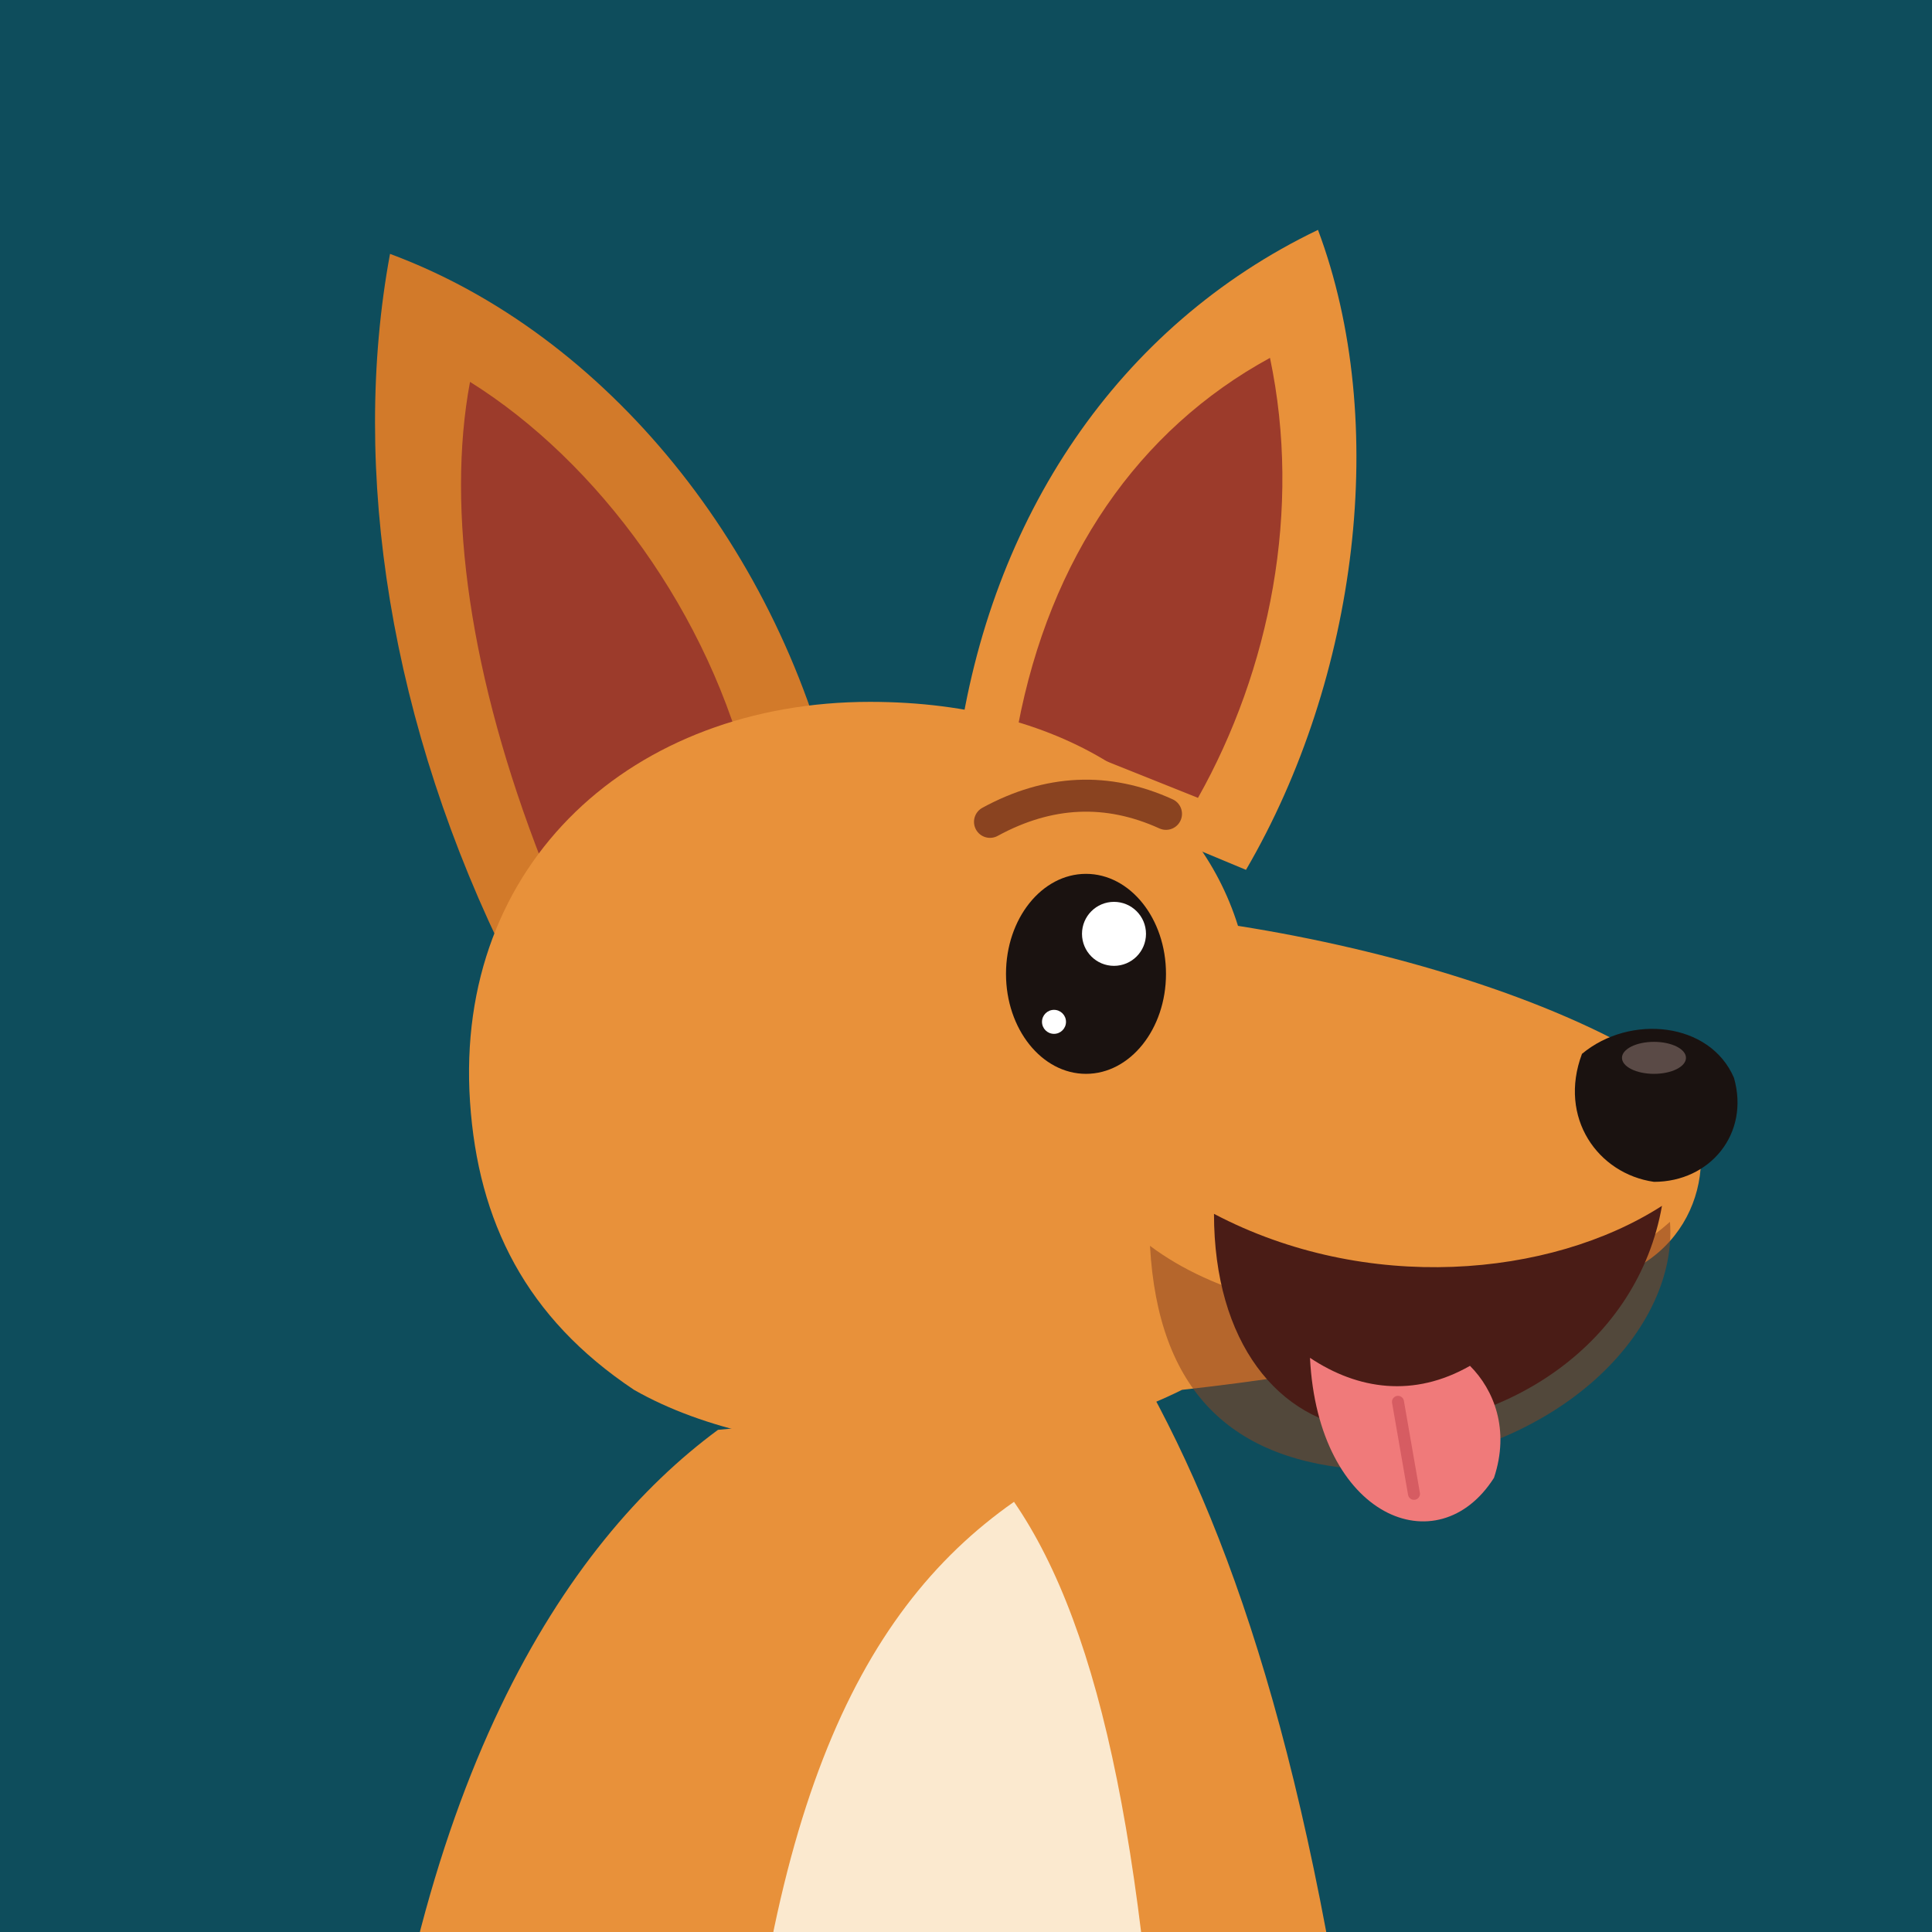
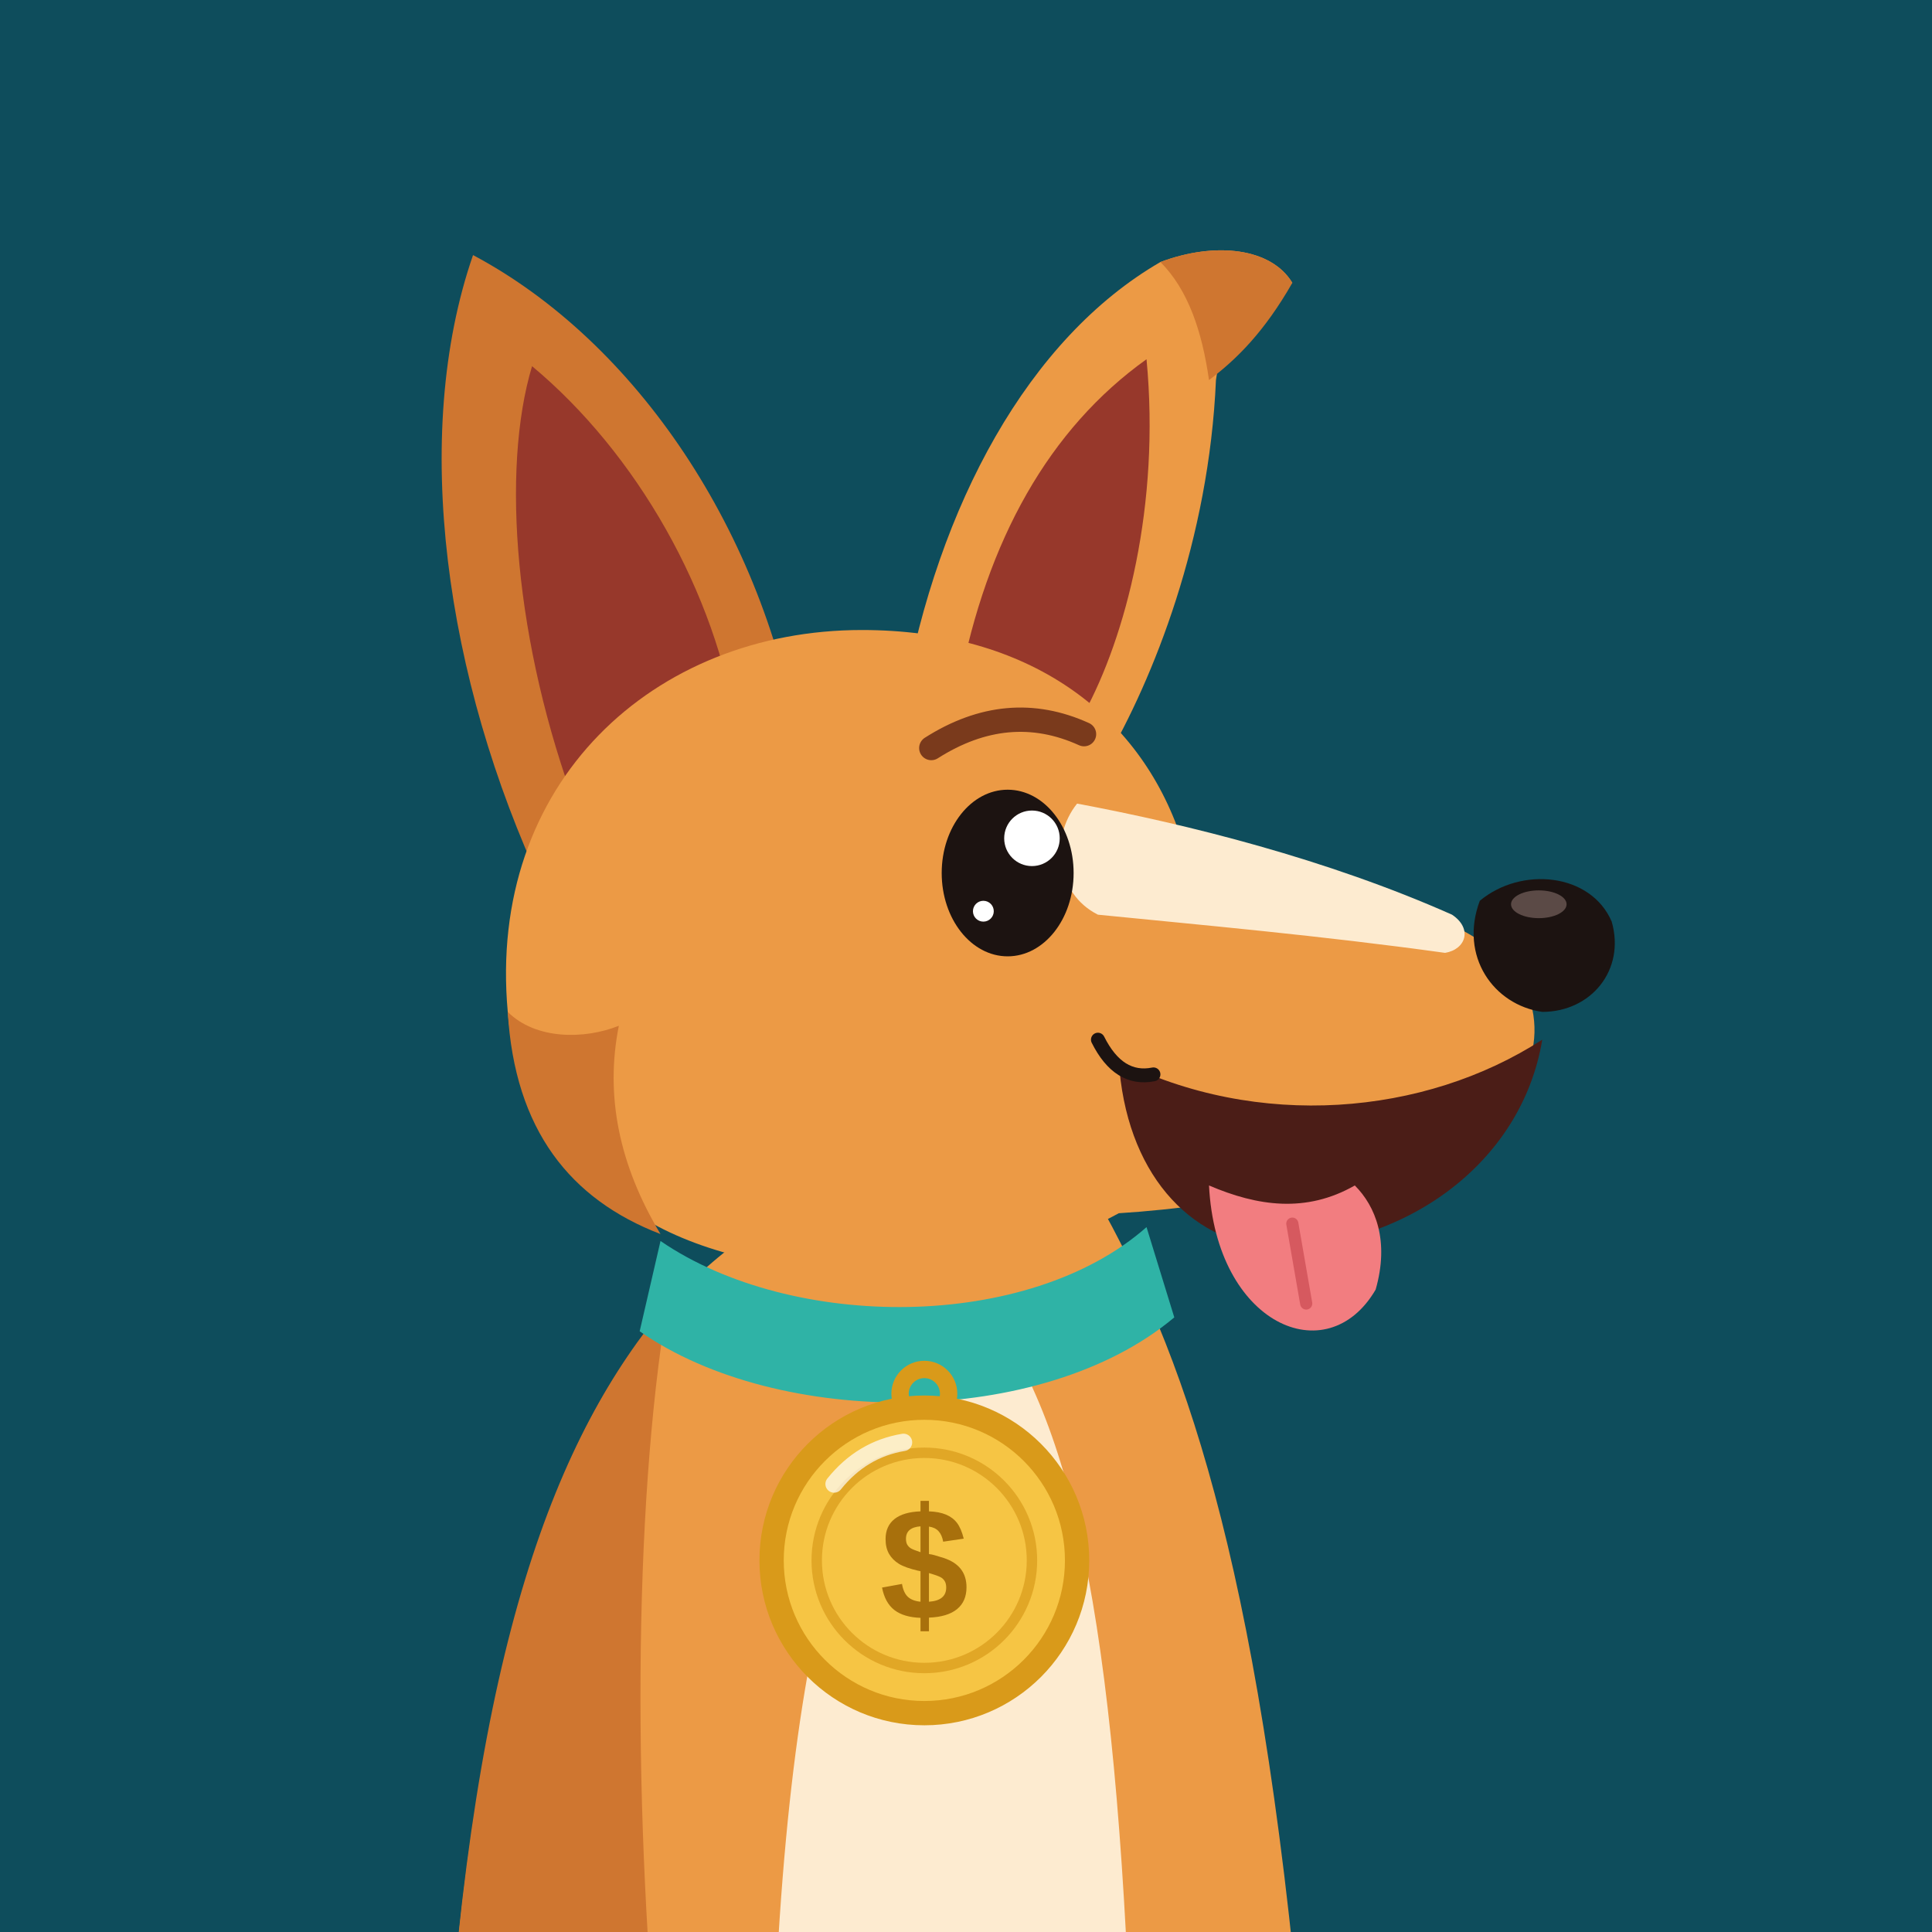
<svg xmlns="http://www.w3.org/2000/svg" viewBox="0 0 512 512">
  <rect width="512" height="512" fill="#0e4d5c" />
-   <g transform="translate(256 292) scale(1.06) translate(-290 -270)">
-     <path d="M140 560 C150 440 190 380 228 352 L336 342 C360 386 380 450 392 560 Z" fill="#e8913a" />
-     <path d="M232 560 C238 450 262 398 302 370 C324 402 336 460 340 560 Z" fill="#fbe9cf" />
-     <path d="M176 236 C146 176 136 112 146 58 C200 78 244 132 258 196 Z" fill="#d27a2a" />
-     <path d="M184 210 C166 164 160 122 166 90 C198 110 226 148 236 190 Z" fill="#9c3b2b" />
-     <path d="M288 182 C296 124 328 76 378 52 C396 100 388 164 360 212 Z" fill="#e8913a" />
-     <path d="M303 176 C311 134 333 102 366 84 C374 122 366 162 348 194 Z" fill="#9c3b2b" />
-     <path d="M166 270 C162 210 207 170 266 170 C316 170 348 194 358 226 C396 232 436 244 462 260 C478 272 478 298 460 310 C430 330 380 338 344 342 C304 362 242 362 207 342 C180 324 168 300 166 270 Z" fill="#e8913a" />
-     <path d="M336 306 C368 330 432 330 466 300 C468 326 440 358 390 362 C356 360 338 342 336 306 Z" fill="#8a4320" opacity="0.55" />
-     <path d="M296 200 Q318 188 340 198" stroke="#8a4320" stroke-width="8" fill="none" stroke-linecap="round" />
-     <ellipse cx="320" cy="238" rx="20" ry="25" fill="#1a1210" />
-     <circle cx="327" cy="228" r="8" fill="#fff" />
-     <circle cx="312" cy="250" r="3" fill="#fff" />
-     <path d="M352 298 C390 318 436 314 464 296 C458 330 426 352 390 352 C368 350 352 330 352 298 Z" fill="#4a1c16" />
-     <path d="M376 334 C378 374 408 386 422 364 C426 352 422 342 416 336 C402 344 388 342 376 334 Z" fill="#f07a7a" />
-     <path d="M398 345 L402 368" stroke="#d65c62" stroke-width="3" stroke-linecap="round" />
-     <path d="M444 258 C456 248 476 250 482 264 C486 278 476 290 462 290 C448 288 438 274 444 258 Z" fill="#1a1210" />
-     <ellipse cx="462" cy="259" rx="8" ry="4" fill="#5a4a46" />
+   <g transform="translate(256 270) scale(0.92) translate(-300 -290)">
+     <path d="M150 600 C160 440 196 384 232 356 L340 346 C364 390 386 452 398 600 Z" fill="#ec9a45" />
+     <path d="M150 600 C158 470 182 410 214 372 C204 432 204 520 212 600 Z" fill="#cf7630" />
+     <path d="M244 600 C248 452 270 402 306 374 C332 408 344 470 348 600 Z" fill="#fdebd0" />
+     <path d="M178 252 C150 192 140 122 158 70 C205 95 242 150 252 212 Z" fill="#cf7630" />
+     <path d="M188 230 C170 182 166 132 175 102 C205 127 228 167 234 207 Z" fill="#97382b" />
+     <path d="M282 198 C292 142 318 94 356 72 C372 66 388 68 394 78 C382 82 374 92 372 106 C370 152 354 192 340 216 Z" fill="#ec9a45" />
+     <path d="M298 194 C306 152 324 120 352 100 C356 142 346 180 334 202 Z" fill="#97382b" />
+     <path d="M356 72 C372 66 388 68 394 78 C386 92 378 100 370 106 C368 92 364 80 356 72 Z" fill="#cf7630" />
+     <path d="M168 288 C162 222 210 178 270 178 C318 178 350 202 362 238 C392 242 428 254 452 270 C468 282 468 306 450 318 C420 336 376 344 344 346 C304 368 242 368 208 348 C182 332 170 312 168 288 Z" fill="#ec9a45" />
+     <path d="M168 288 C170 322 186 342 212 352 C200 332 196 312 200 292 C190 296 176 296 168 288 Z" fill="#cf7630" />
+     <path d="M332 228 C364 234 404 244 440 260 C446 264 444 270 438 271 C402 266 368 263 338 260 C326 254 324 238 332 228 Z" fill="#fdebd0" />
+     <path d="M290 212 Q312 198 334 208" stroke="#7a3a1c" stroke-width="7" fill="none" stroke-linecap="round" />
+     <ellipse cx="312" cy="248" rx="19" ry="24" fill="#1c1311" />
+     <circle cx="319" cy="238" r="8" fill="#fff" />
+     <circle cx="305" cy="259" r="3" fill="#fff" />
+     <path d="M344 302 C384 322 432 318 466 296 C460 332 426 356 388 356 C364 354 346 334 344 302 Z" fill="#4b1d17" />
+     <path d="M370 338 C372 378 404 392 418 368 C422 354 418 344 412 338 C398 346 384 344 370 338 Z" fill="#f27d80" />
+     <path d="M394 349 L398 372" stroke="#d6595f" stroke-width="3.5" stroke-linecap="round" />
+     <path d="M338 296 Q344 308 354 306" stroke="#1c1311" stroke-width="4" fill="none" stroke-linecap="round" />
+     <path d="M448 256 C460 246 480 248 486 262 C490 276 480 288 466 288 C452 286 442 272 448 256 Z" fill="#1c1311" />
+     <ellipse cx="465" cy="257" rx="8" ry="4" fill="#5b4a46" />
+     <path d="M212 354 C250 380 318 380 352 350 L360 376 C322 408 246 408 206 380 Z" fill="#2fb3a6" />
+     <circle cx="288" cy="398" r="7" fill="none" stroke="#d99a1a" stroke-width="5" />
+     <circle cx="288" cy="446" r="44" fill="#f6c544" stroke="#d99a1a" stroke-width="7" />
+     <circle cx="288" cy="446" r="31" fill="none" stroke="#d99a1a" stroke-width="3" opacity=".7" />
+     <text x="288" y="463" text-anchor="middle" font-family="Arial Black,Arial,Helvetica,sans-serif" font-weight="900" font-size="46" fill="#a8700c">$</text>
+     <path d="M262 424 Q270 414 282 412" stroke="#fff" stroke-width="5" fill="none" stroke-linecap="round" opacity=".7" />
  </g>
</svg>
